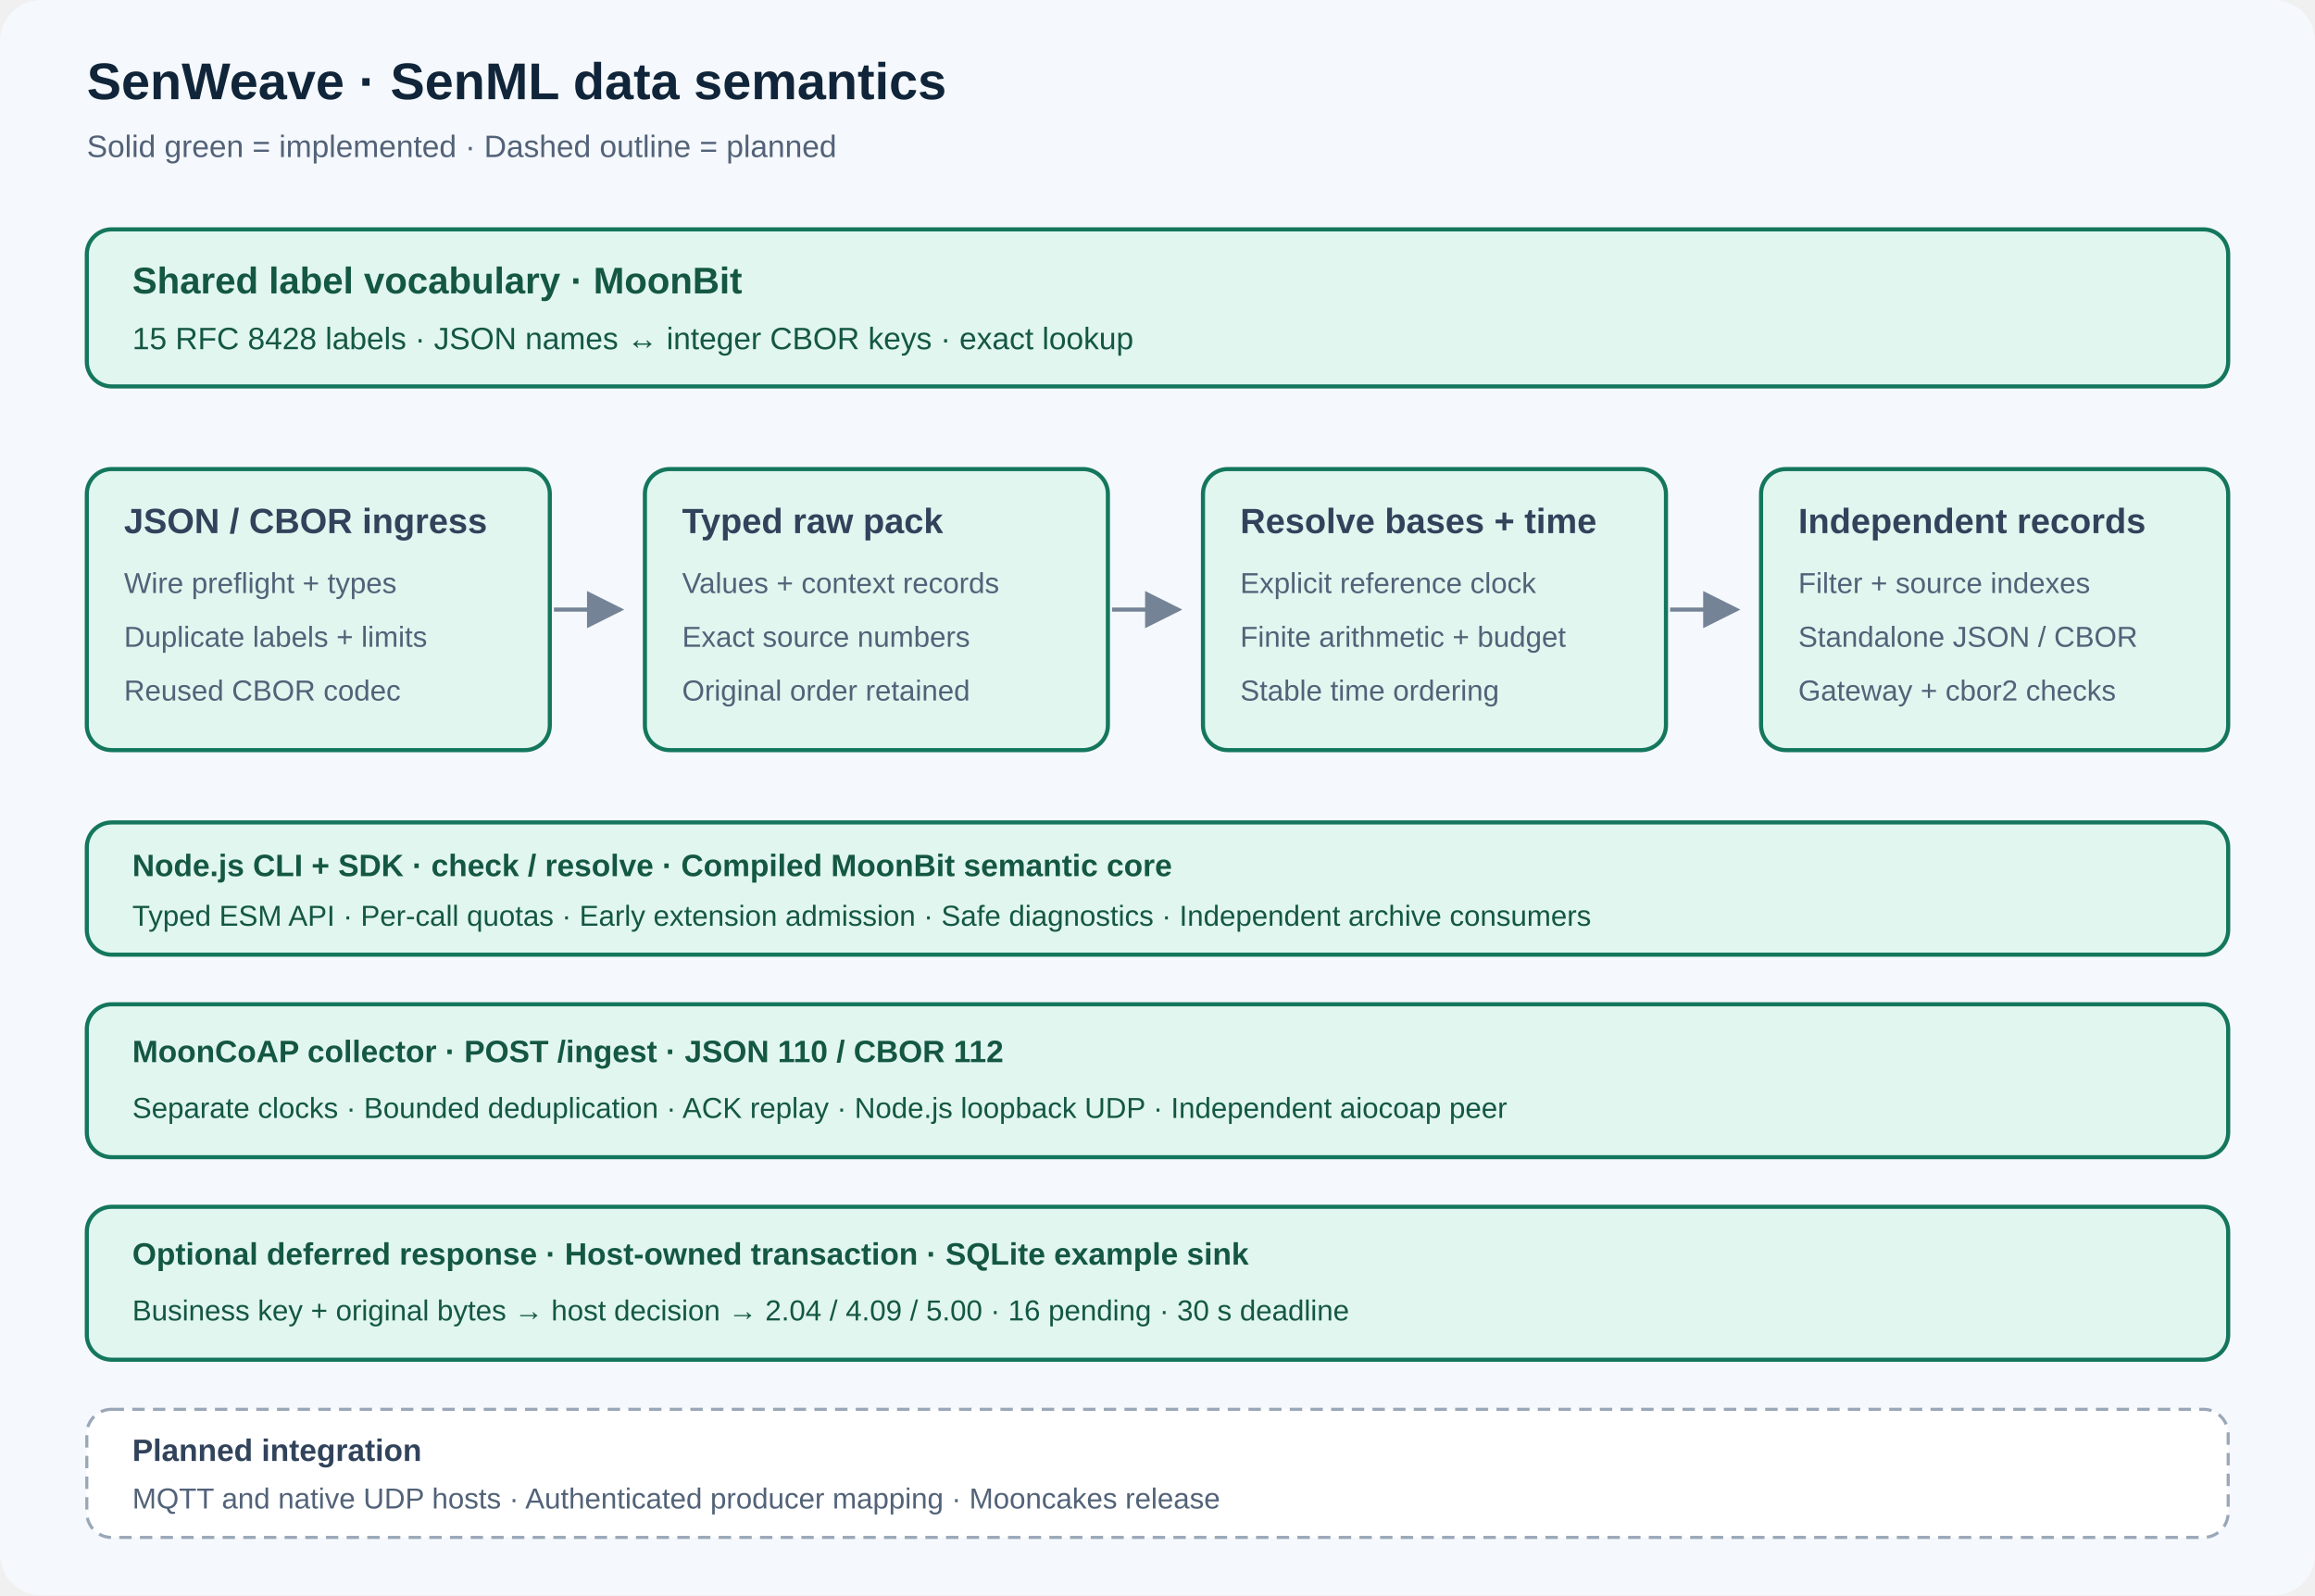
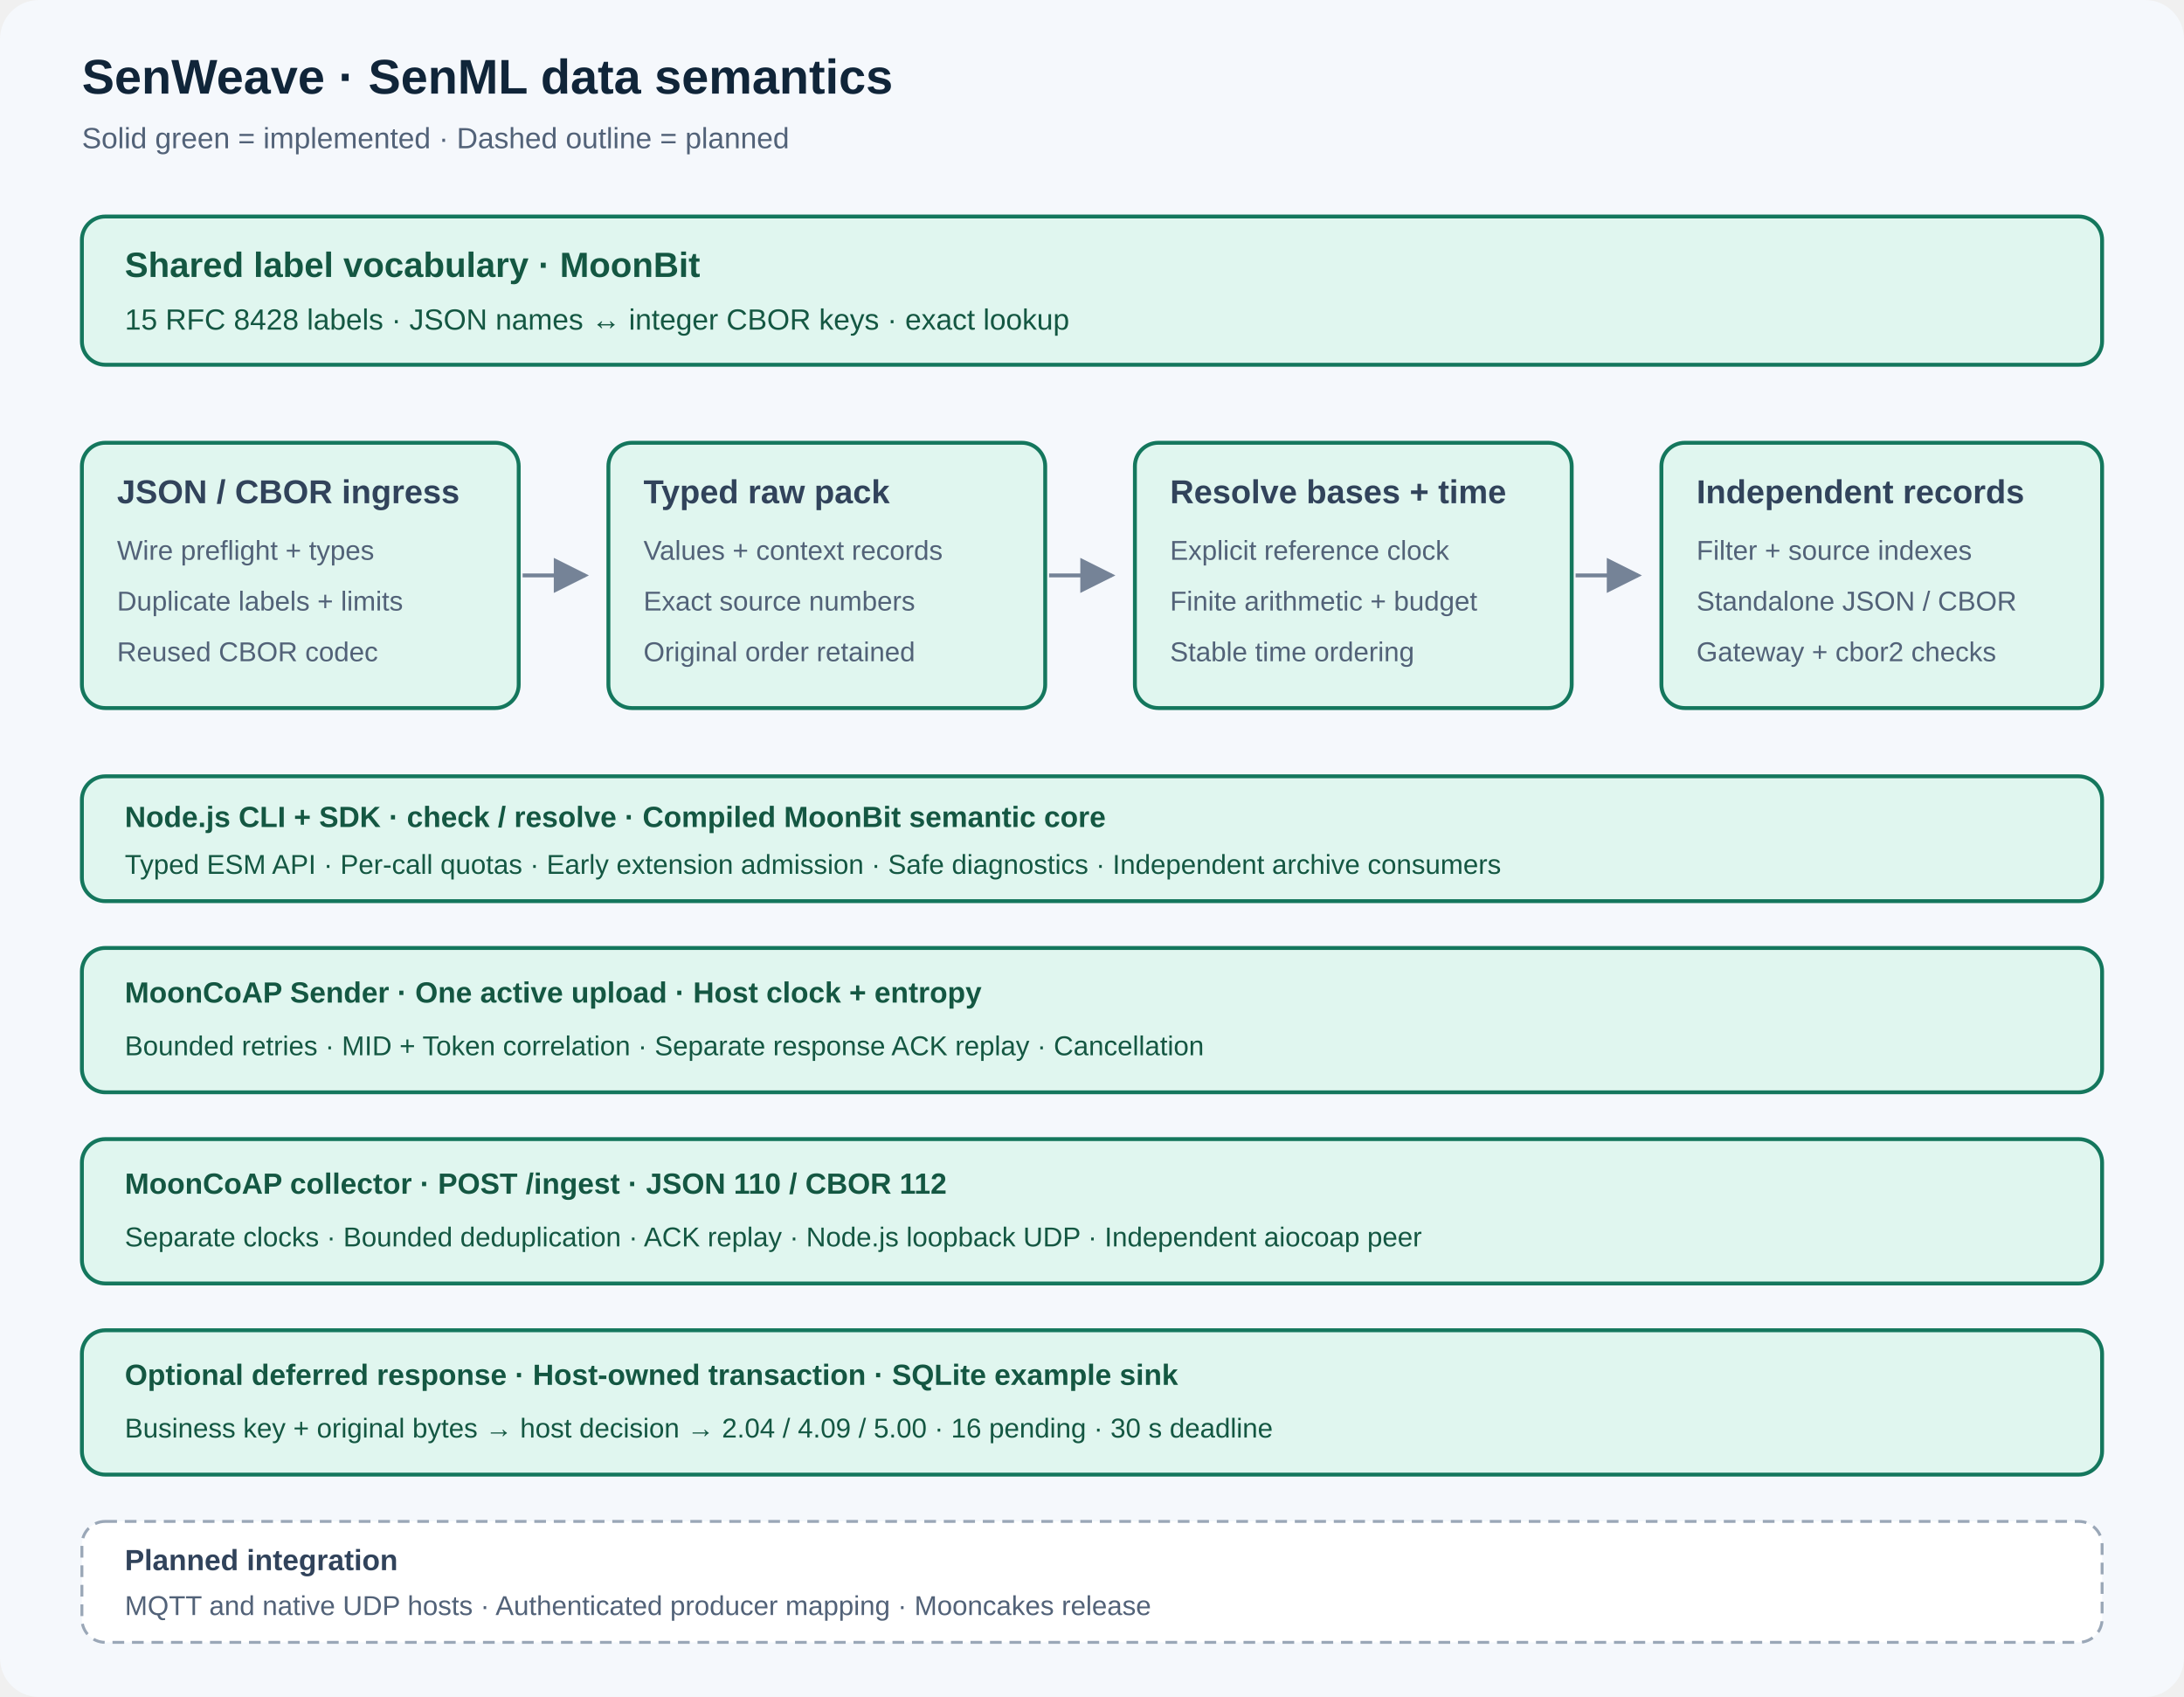
- <svg xmlns="http://www.w3.org/2000/svg" width="1120" height="772" viewBox="0 0 1120 772" role="img" aria-labelledby="title desc">
+ <svg xmlns="http://www.w3.org/2000/svg" width="1120" height="870" viewBox="0 0 1120 870" role="img" aria-labelledby="title desc">
  <defs>
    <marker id="arrow" markerWidth="9" markerHeight="9" refX="8" refY="4.5" orient="auto">
      <path d="M0 0L9 4.5L0 9" fill="#758397" />
    </marker>
  </defs>
-   <rect width="1120" height="772" rx="20" fill="#f5f8fc" />
+   <rect width="1120" height="870" rx="20" fill="#f5f8fc" />
  <g font-family="Segoe UI,Arial,sans-serif">
    <text x="42" y="48" font-size="25" font-weight="700" fill="#102539">SenWeave · SenML data semantics</text>
    <text x="42" y="76" font-size="15" fill="#526278">Solid green = implemented · Dashed outline = planned</text>
    <rect x="42" y="111" width="1036" height="76" rx="12" fill="#e0f6ef" stroke="#14775d" stroke-width="2" />
    <text x="64" y="142" font-size="18" font-weight="600" fill="#145742">Shared label vocabulary · MoonBit</text>
    <text x="64" y="169" font-size="15" fill="#145742">15 RFC 8428 labels · JSON names ↔ integer CBOR keys · exact lookup</text>
    <g fill="#e0f6ef" stroke="#14775d" stroke-width="2">
      <rect x="42" y="227" width="224" height="136" rx="12" />
      <rect x="312" y="227" width="224" height="136" rx="12" />
      <rect x="582" y="227" width="224" height="136" rx="12" />
      <rect x="852" y="227" width="226" height="136" rx="12" />
    </g>
    <g fill="#31435b" font-size="17" font-weight="600">
      <text x="60" y="258">JSON / CBOR ingress</text>
      <text x="330" y="258">Typed raw pack</text>
      <text x="600" y="258">Resolve bases + time</text>
      <text x="870" y="258">Independent records</text>
    </g>
    <g fill="#526278" font-size="14">
      <text x="60" y="287">Wire preflight + types</text>
      <text x="60" y="313">Duplicate labels + limits</text>
      <text x="60" y="339">Reused CBOR codec</text>
      <text x="330" y="287">Values + context records</text>
      <text x="330" y="313">Exact source numbers</text>
      <text x="330" y="339">Original order retained</text>
      <text x="600" y="287">Explicit reference clock</text>
      <text x="600" y="313">Finite arithmetic + budget</text>
      <text x="600" y="339">Stable time ordering</text>
      <text x="870" y="287">Filter + source indexes</text>
      <text x="870" y="313">Standalone JSON / CBOR</text>
      <text x="870" y="339">Gateway + cbor2 checks</text>
    </g>
    <g stroke="#758397" stroke-width="2" marker-end="url(#arrow)">
      <path d="M268 295h32" />
      <path d="M538 295h32" />
      <path d="M808 295h32" />
    </g>
    <rect x="42" y="398" width="1036" height="64" rx="12" fill="#e0f6ef" stroke="#14775d" stroke-width="2" />
    <text x="64" y="424" font-size="15" font-weight="600" fill="#145742">Node.js CLI + SDK · check / resolve · Compiled MoonBit semantic core</text>
    <text x="64" y="448" font-size="14" fill="#145742">Typed ESM API · Per-call quotas · Early extension admission · Safe diagnostics · Independent archive consumers</text>
    <rect x="42" y="486" width="1036" height="74" rx="12" fill="#e0f6ef" stroke="#14775d" stroke-width="2" />
-     <text x="64" y="514" font-size="15" font-weight="600" fill="#145742">MoonCoAP collector · POST /ingest · JSON 110 / CBOR 112</text>
-     <text x="64" y="541" font-size="14" fill="#145742">Separate clocks · Bounded deduplication · ACK replay · Node.js loopback UDP · Independent aiocoap peer</text>
+     <text x="64" y="514" font-size="15" font-weight="600" fill="#145742">MoonCoAP Sender · One active upload · Host clock + entropy</text>
+     <text x="64" y="541" font-size="14" fill="#145742">Bounded retries · MID + Token correlation · Separate response ACK replay · Cancellation</text>
    <rect x="42" y="584" width="1036" height="74" rx="12" fill="#e0f6ef" stroke="#14775d" stroke-width="2" />
-     <text x="64" y="612" font-size="15" font-weight="600" fill="#145742">Optional deferred response · Host-owned transaction · SQLite example sink</text>
-     <text x="64" y="639" font-size="14" fill="#145742">Business key + original bytes → host decision → 2.04 / 4.09 / 5.00 · 16 pending · 30 s deadline</text>
-     <rect x="42" y="682" width="1036" height="62" rx="12" fill="#fff" stroke="#9aa7b7" stroke-width="1.5" stroke-dasharray="6 4" />
-     <text x="64" y="707" font-size="15" font-weight="600" fill="#31435b">Planned integration</text>
-     <text x="64" y="730" font-size="14" fill="#526278">MQTT and native UDP hosts · Authenticated producer mapping · Mooncakes release</text>
+     <text x="64" y="612" font-size="15" font-weight="600" fill="#145742">MoonCoAP collector · POST /ingest · JSON 110 / CBOR 112</text>
+     <text x="64" y="639" font-size="14" fill="#145742">Separate clocks · Bounded deduplication · ACK replay · Node.js loopback UDP · Independent aiocoap peer</text>
+     <rect x="42" y="682" width="1036" height="74" rx="12" fill="#e0f6ef" stroke="#14775d" stroke-width="2" />
+     <text x="64" y="710" font-size="15" font-weight="600" fill="#145742">Optional deferred response · Host-owned transaction · SQLite example sink</text>
+     <text x="64" y="737" font-size="14" fill="#145742">Business key + original bytes → host decision → 2.04 / 4.09 / 5.00 · 16 pending · 30 s deadline</text>
+     <rect x="42" y="780" width="1036" height="62" rx="12" fill="#fff" stroke="#9aa7b7" stroke-width="1.5" stroke-dasharray="6 4" />
+     <text x="64" y="805" font-size="15" font-weight="600" fill="#31435b">Planned integration</text>
+     <text x="64" y="828" font-size="14" fill="#526278">MQTT and native UDP hosts · Authenticated producer mapping · Mooncakes release</text>
  </g>
</svg>
